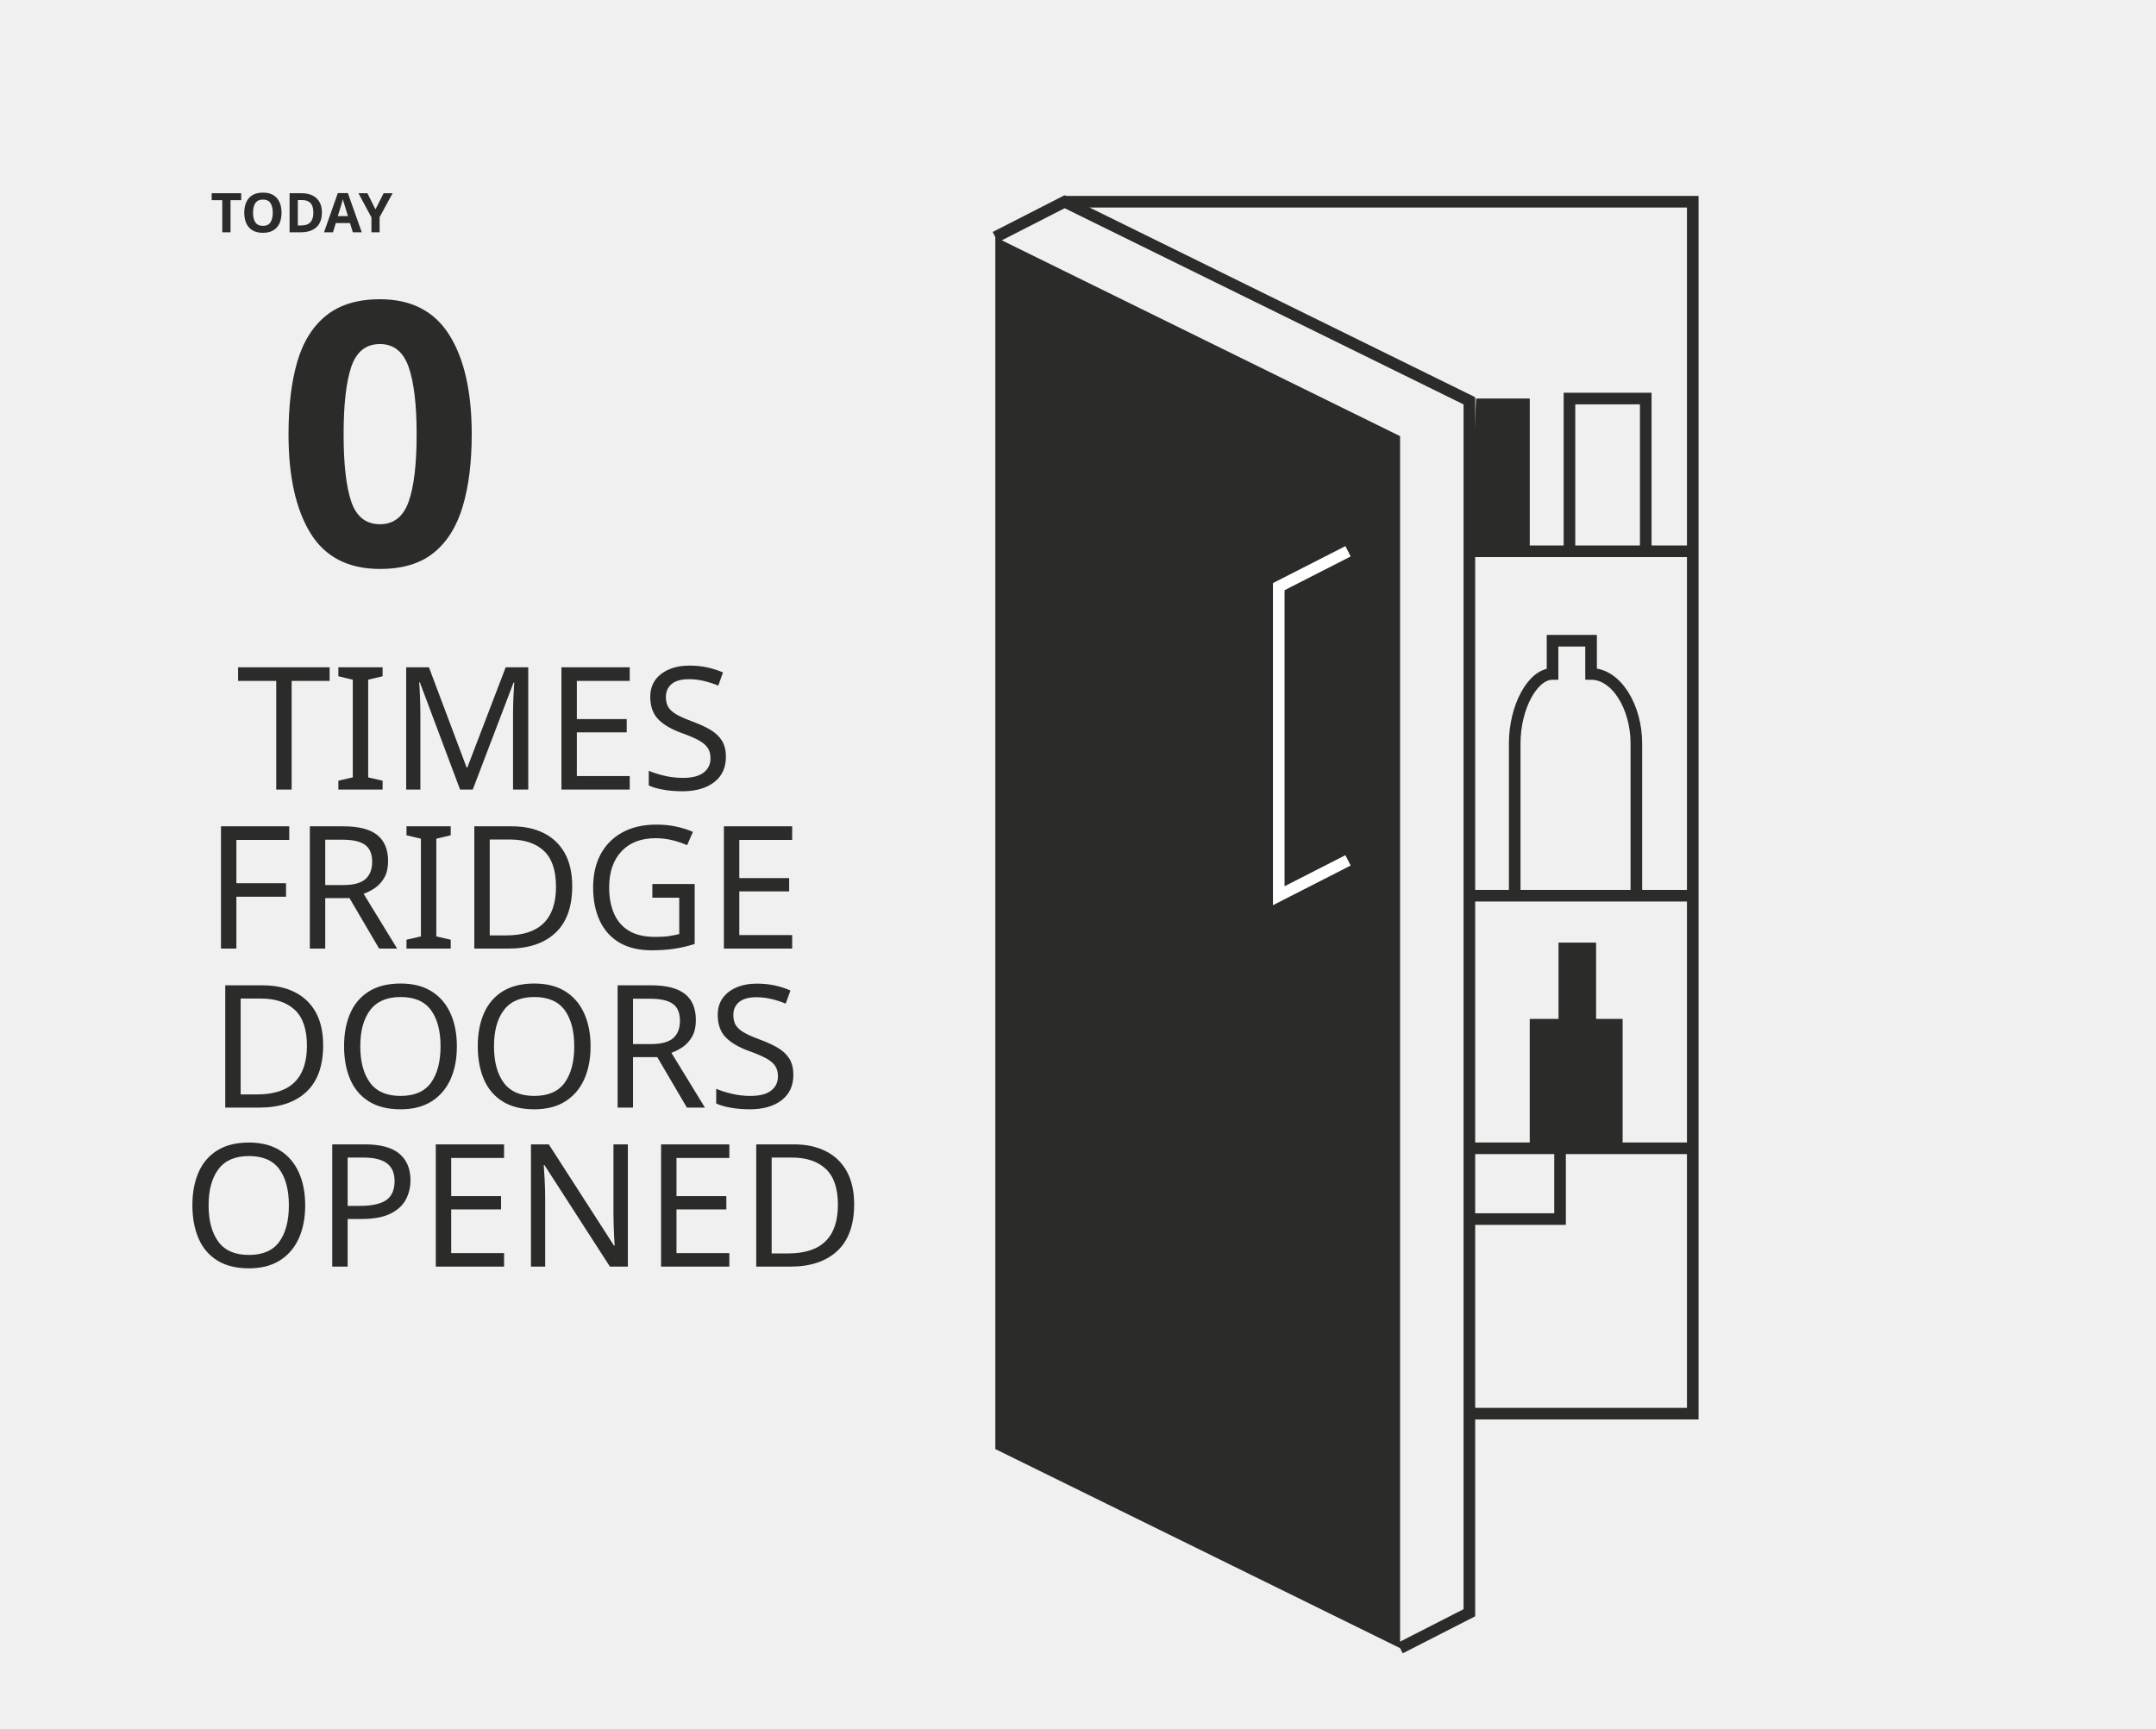
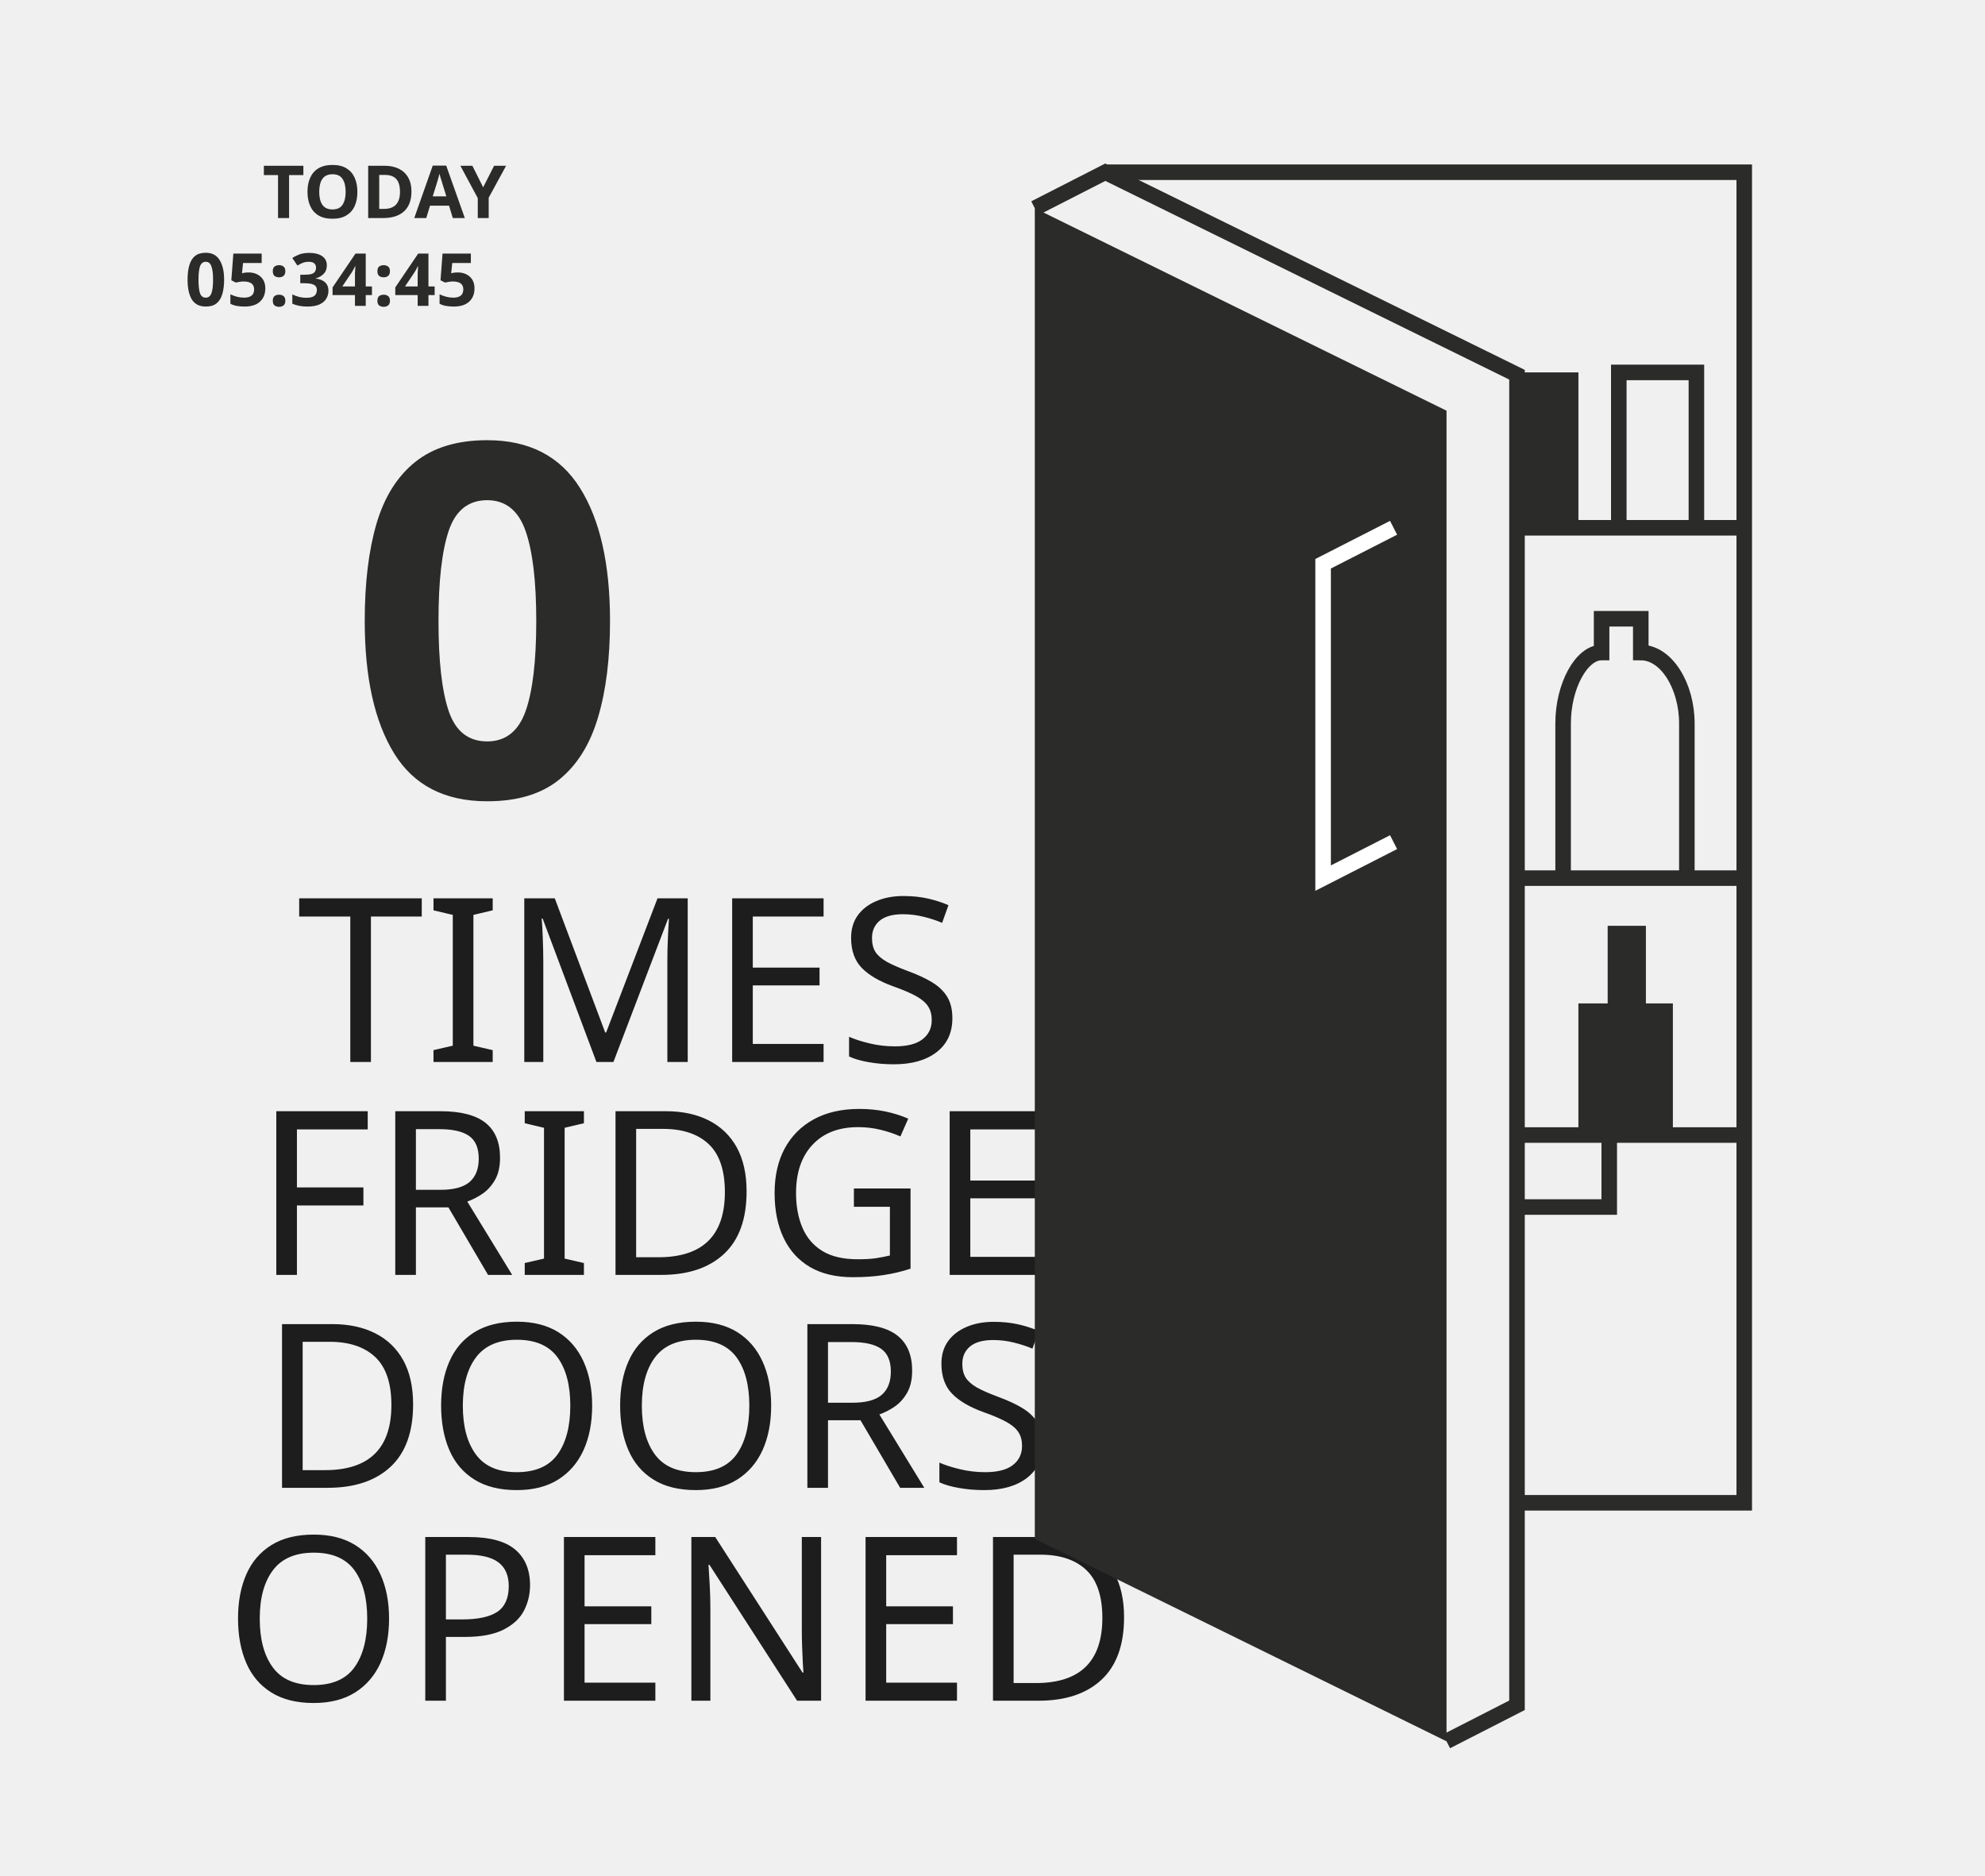
- <svg xmlns="http://www.w3.org/2000/svg" version="1.1" width="418.104" height="335.174" id="svg2" xml:space="preserve">
+ <svg xmlns="http://www.w3.org/2000/svg" id="svg2" version="1.1" width="287.5" height="271.675" xml:space="preserve">
  <defs id="defs6">
-     <clipPath id="clipPath70">
-       <path d="m 0,268.139 334.483,0 L 334.483,0 0,0 0,268.139 z" id="path72" />
+     <clipPath clipPathUnits="userSpaceOnUse" id="clipPath72">
+       <path d="m 0,217.34 230,0 L 230,0 0,0 0,217.34 z" id="path74" />
    </clipPath>
  </defs>
-   <g transform="matrix(1.25,0,0,-1.25,0,335.1737)" id="g10">
-     <text transform="matrix(1,0,0,-1,32.6694,232.0967)" id="text12">
-       <tspan x="0 9.787 20.964 31.107 40.818" y="0" id="tspan14" style="font-size:8.481px;font-variant:normal;font-weight:bold;font-stretch:normal;writing-mode:lr-tb;fill:#2b2b2a;fill-opacity:1;fill-rule:nonzero;stroke:none;font-family:Idlewild Bold;-inkscape-font-specification:Idlewild-Bold">TODAY</tspan>
+   <g id="g10" transform="matrix(1.25,0,0,-1.25,0,271.675)">
+     <text transform="matrix(1,0,0,-1,30.4019,192.0693)" id="text12">
+       <tspan style="fill:#2b2b2a;fill-opacity:1;fill-rule:nonzero;stroke:none;font-family:Idlewild Bold;font-variant:normal;font-weight:bold;font-stretch:normal;font-size:8.481;writing-mode:lr;-inkscape-font-specification:Idlewild-Bold" x="0" y="0" id="tspan14">TODAY</tspan>
+       <tspan style="fill:#2b2b2a;fill-opacity:1;fill-rule:nonzero;stroke:none;font-family:Idlewild Bold;font-variant:normal;font-weight:bold;font-stretch:normal;font-size:8.481;writing-mode:lr;-inkscape-font-specification:Idlewild-Bold" x="-8.981" y="10.177" id="date">05:34:45</tspan>
    </text>
-     <text x="59" y="-180.43" text-anchor="middle" transform="scale(1,-1)" id="value" style="font-size:56.938px;font-variant:normal;font-weight:900;font-stretch:normal;writing-mode:lr-tb;fill:#2b2b2a;fill-opacity:1;fill-rule:nonzero;stroke:none;font-family:TSTAR PRO Headline;-inkscape-font-specification:TSTARPRO-Headline">0</text>
-     <text transform="matrix(1,0,0,-1,36.6685,145.6377)" id="text20">
-       <tspan x="0 7.861 12.375 25.07 33.701" y="0" id="tspan22" style="font-size:26.557px;font-variant:normal;font-weight:300;font-stretch:condensed;writing-mode:lr-tb;fill:#2b2b2a;fill-opacity:1;fill-rule:nonzero;stroke:none;font-family:Gotham HTF Light Condensed;-inkscape-font-specification:GothamHTF-LightCondensed">TIMES</tspan>
-       <tspan x="-4.966 3.16 13.332 17.846 28.469 38.906" y="24.671" id="tspan24" style="font-size:26.557px;font-variant:normal;font-weight:300;font-stretch:condensed;writing-mode:lr-tb;fill:#2b2b2a;fill-opacity:1;fill-rule:nonzero;stroke:none;font-family:Gotham HTF Light Condensed;-inkscape-font-specification:GothamHTF-LightCondensed">FRIDGE</tspan>
-       <tspan x="-4.302 6.321 17.103 27.885 38.056" y="49.343" id="tspan26" style="font-size:26.557px;font-variant:normal;font-weight:300;font-stretch:condensed;writing-mode:lr-tb;fill:#2b2b2a;fill-opacity:1;fill-rule:nonzero;stroke:none;font-family:Gotham HTF Light Condensed;-inkscape-font-specification:GothamHTF-LightCondensed">DOORS</tspan>
-       <tspan x="-8.445 2.337 12.004 20.635 31.788 40.419" y="74.014" id="tspan28" style="font-size:26.557px;font-variant:normal;font-weight:300;font-stretch:condensed;writing-mode:lr-tb;fill:#2b2b2a;fill-opacity:1;fill-rule:nonzero;stroke:none;font-family:Gotham HTF Light Condensed;-inkscape-font-specification:GothamHTF-LightCondensed">OPENED</tspan>
+     <text transform="matrix(1,0,0,-1,27.0034,125.0479)" style="fill:#2b2b2a;fill-opacity:1;fill-rule:nonzero;stroke:none;font-family:TSTAR PRO Headline;font-variant:normal;font-weight:900;font-stretch:normal;font-size:56.938;writing-mode:lr;-inkscape-font-specification:TSTARPRO-Headline" text-anchor="middle" x="29.494" y="0" id="value">0</text>
+     <text transform="matrix(1,0,0,-1,34.4009,94.2725)" id="text22">
+       <tspan style="fill:#1d1d1d;fill-opacity:1;fill-rule:nonzero;stroke:none;font-family:Gotham HTF;font-variant:normal;font-weight:300;font-stretch:condensed;font-size:26.557;writing-mode:lr;-inkscape-font-specification:Gotham HTF" x="0 7.861 12.375 25.07 33.701" y="0" id="tspan24">TIMES</tspan>
+       <tspan style="fill:#1d1d1d;fill-opacity:1;fill-rule:nonzero;stroke:none;font-family:Gotham HTF;font-variant:normal;font-weight:300;font-stretch:condensed;font-size:26.557;writing-mode:lr;-inkscape-font-specification:Gotham HTF" x="-4.966 3.16 13.332 17.846 28.469 38.906" y="24.671" id="tspan26">FRIDGE</tspan>
+       <tspan style="fill:#1d1d1d;fill-opacity:1;fill-rule:nonzero;stroke:none;font-family:Gotham HTF;font-variant:normal;font-weight:300;font-stretch:condensed;font-size:26.557;writing-mode:lr;-inkscape-font-specification:Gotham HTF" x="-4.302 6.321 17.103 27.885 38.056" y="49.343" id="tspan28">DOORS</tspan>
+       <tspan style="fill:#1d1d1d;fill-opacity:1;fill-rule:nonzero;stroke:none;font-family:Gotham HTF;font-variant:normal;font-weight:300;font-stretch:condensed;font-size:26.557;writing-mode:lr;-inkscape-font-specification:Gotham HTF" x="-8.445 2.337 12.004 20.635 31.788 40.419" y="74.014" id="tspan30">OPENED</tspan>
    </text>
-     <g transform="translate(165.1639,236.8412)" id="g30">
-       <path d="m 0,0 97.453,0 0,-188.033 -34.658,0" id="path32" style="fill:none;stroke:#2b2b2a;stroke-width:1.801;stroke-linecap:butt;stroke-linejoin:miter;stroke-miterlimit:10;stroke-opacity:1;stroke-dasharray:none" />
+     <g id="g32" transform="translate(128.0664,197.3818)">
+       <path d="m 0,0 74.037,0 0,-154.19 -26.33,0" style="fill:none;stroke:#2b2b2a;stroke-opacity:1;stroke-width:1.801;stroke-linecap:butt;stroke-linejoin:miter;stroke-miterlimit:10;stroke-dasharray:none" id="path34" />
    </g>
-     <g transform="translate(217.2108,12.4271)" id="g34">
-       <path d="m 0,0 10.749,5.494 0,188.033 -62.796,30.887 -10.748,-5.492" id="path36" style="fill:none;stroke:#2b2b2a;stroke-width:1.801;stroke-linecap:butt;stroke-linejoin:miter;stroke-miterlimit:10;stroke-opacity:1;stroke-dasharray:none" />
+     <g id="g36" transform="translate(167.6074,15.5532)">
+       <path d="m 0,0 8.166,4.174 0,154.189 -47.707,23.466 -8.165,-4.173" style="fill:none;stroke:#2b2b2a;stroke-opacity:1;stroke-width:1.801;stroke-linecap:butt;stroke-linejoin:miter;stroke-miterlimit:10;stroke-dasharray:none" id="path38" />
    </g>
-     <g transform="translate(217.2108,12.4271)" id="g38">
-       <path d="m 0,0 -62.795,30.889 0,188.033 L 0,188.041 0,0 z" id="path40" style="fill:#2b2b2a;fill-opacity:1;fill-rule:nonzero;stroke:none" />
+     <g id="g40" transform="translate(167.6074,15.5532)">
+       <path d="m 0,0 -47.706,23.466 0,154.19 L 0,154.195 0,0 z" style="fill:#2b2b2a;fill-opacity:1;fill-rule:nonzero;stroke:none" id="path42" />
    </g>
-     <g transform="translate(209.1356,182.6068)" id="g42">
-       <path d="m 0,0 -10.749,-5.486 0,-47.953 L 0,-47.951" id="path44" style="fill:none;stroke:#ffffff;stroke-width:1.801;stroke-linecap:butt;stroke-linejoin:miter;stroke-miterlimit:10;stroke-opacity:1;stroke-dasharray:none" />
+     <g id="g44" transform="translate(161.4717,156.1787)">
+       <path d="m 0,0 -8.165,-4.168 0,-36.43 8.165,4.169" style="fill:none;stroke:#ffffff;stroke-opacity:1;stroke-width:1.801;stroke-linecap:butt;stroke-linejoin:miter;stroke-miterlimit:10;stroke-dasharray:none" id="path46" />
    </g>
-     <g transform="translate(227.9593,182.6068)" id="g46">
-       <path d="M 0,0 34.658,0" id="path48" style="fill:none;stroke:#2b2b2a;stroke-width:1.801;stroke-linecap:butt;stroke-linejoin:miter;stroke-miterlimit:10;stroke-opacity:1;stroke-dasharray:none" />
+     <g id="g48" transform="translate(175.7729,156.1787)">
+       <path d="M 0,0 26.33,0" style="fill:none;stroke:#2b2b2a;stroke-opacity:1;stroke-width:1.801;stroke-linecap:butt;stroke-linejoin:miter;stroke-miterlimit:10;stroke-dasharray:none" id="path50" />
    </g>
-     <g transform="translate(262.6171,129.1674)" id="g50">
-       <path d="M 0,0 -34.658,0" id="path52" style="fill:none;stroke:#2b2b2a;stroke-width:1.801;stroke-linecap:butt;stroke-linejoin:miter;stroke-miterlimit:10;stroke-opacity:1;stroke-dasharray:none" />
+     <g id="g52" transform="translate(202.103,115.5806)">
+       <path d="M 0,0 -26.33,0" style="fill:none;stroke:#2b2b2a;stroke-opacity:1;stroke-width:1.801;stroke-linecap:butt;stroke-linejoin:miter;stroke-miterlimit:10;stroke-dasharray:none" id="path54" />
    </g>
-     <g transform="translate(262.6171,89.9799)" id="g54">
-       <path d="M 0,0 -34.658,0" id="path56" style="fill:none;stroke:#2b2b2a;stroke-width:1.801;stroke-linecap:butt;stroke-linejoin:miter;stroke-miterlimit:10;stroke-opacity:1;stroke-dasharray:none" />
+     <g id="g56" transform="translate(202.103,85.8096)">
+       <path d="M 0,0 -26.33,0" style="fill:none;stroke:#2b2b2a;stroke-opacity:1;stroke-width:1.801;stroke-linecap:butt;stroke-linejoin:miter;stroke-miterlimit:10;stroke-dasharray:none" id="path58" />
    </g>
-     <g transform="translate(227.9593,78.9994)" id="g58">
-       <path d="m 0,0 14.068,0 0,10.98" id="path60" style="fill:none;stroke:#2b2b2a;stroke-width:1.801;stroke-linecap:butt;stroke-linejoin:miter;stroke-miterlimit:10;stroke-opacity:1;stroke-dasharray:none" />
+     <g id="g60" transform="translate(175.7729,77.4673)">
+       <path d="m 0,0 10.688,0 0,8.342" style="fill:none;stroke:#2b2b2a;stroke-opacity:1;stroke-width:1.801;stroke-linecap:butt;stroke-linejoin:miter;stroke-miterlimit:10;stroke-dasharray:none" id="path62" />
    </g>
-     <g transform="translate(251.7352,89.9799)" id="g62">
-       <path d="m 0,0 0,20.076 -4.115,0 0,11.838 -5.831,0 0,-11.838 -4.464,0 0,-20.076" id="path64" style="fill:#2b2b2a;fill-opacity:1;fill-rule:nonzero;stroke:none" />
+     <g id="g64" transform="translate(193.835,85.8096)">
+       <path d="m 0,0 0,15.252 -3.126,0 0,8.993 -4.43,0 0,-8.993 -3.391,0 0,-15.252" style="fill:#2b2b2a;fill-opacity:1;fill-rule:nonzero;stroke:none" id="path66" />
    </g>
-     <g id="g66">
-       <g clip-path="url(#clipPath70)" id="g68">
-         <g transform="translate(234.9935,129.1674)" id="g74">
-           <path d="m 0,0 0,23.607 c 0,5.663 2.782,10.805 5.87,10.805 l 0,5.151 5.976,0 0,-5.151 c 3.939,0 7.027,-5.142 7.027,-10.805 L 18.873,0" id="path76" style="fill:none;stroke:#2b2b2a;stroke-width:1.801;stroke-linecap:butt;stroke-linejoin:miter;stroke-miterlimit:10;stroke-opacity:1;stroke-dasharray:none" />
+     <g id="g68">
+       <g id="g70" clip-path="url(#clipPath72)">
+         <g id="g76" transform="translate(181.1167,115.5806)">
+           <path d="m 0,0 0,17.935 c 0,4.301 2.114,8.208 4.459,8.208 l 0,3.913 4.54,0 0,-3.913 c 2.992,0 5.339,-3.907 5.339,-8.208 L 14.338,0" style="fill:none;stroke:#2b2b2a;stroke-opacity:1;stroke-width:1.801;stroke-linecap:butt;stroke-linejoin:miter;stroke-miterlimit:10;stroke-dasharray:none" id="path78" />
        </g>
-         <g transform="translate(243.4872,182.6068)" id="g78">
-           <path d="m 0,0 0,23.699 11.835,0 0,-23.699" id="path80" style="fill:none;stroke:#2b2b2a;stroke-width:1.801;stroke-linecap:butt;stroke-linejoin:miter;stroke-miterlimit:10;stroke-opacity:1;stroke-dasharray:none" />
+         <g id="g80" transform="translate(187.5688,156.1787)">
+           <path d="m 0,0 0,18.004 8.992,0 0,-18.004" style="fill:none;stroke:#2b2b2a;stroke-opacity:1;stroke-width:1.801;stroke-linecap:butt;stroke-linejoin:miter;stroke-miterlimit:10;stroke-dasharray:none" id="path82" />
        </g>
-         <g transform="translate(228.993,206.306)" id="g82">
-           <path d="m 0,0 8.336,0 0,-23.699 -9.37,0" id="path84" style="fill:#2b2b2a;fill-opacity:1;fill-rule:nonzero;stroke:none" />
+         <g id="g84" transform="translate(176.5576,174.1831)">
+           <path d="m 0,0 6.333,0 0,-18.004 -7.118,0" style="fill:#2b2b2a;fill-opacity:1;fill-rule:nonzero;stroke:none" id="path86" />
        </g>
      </g>
    </g>
  </g>
</svg>
